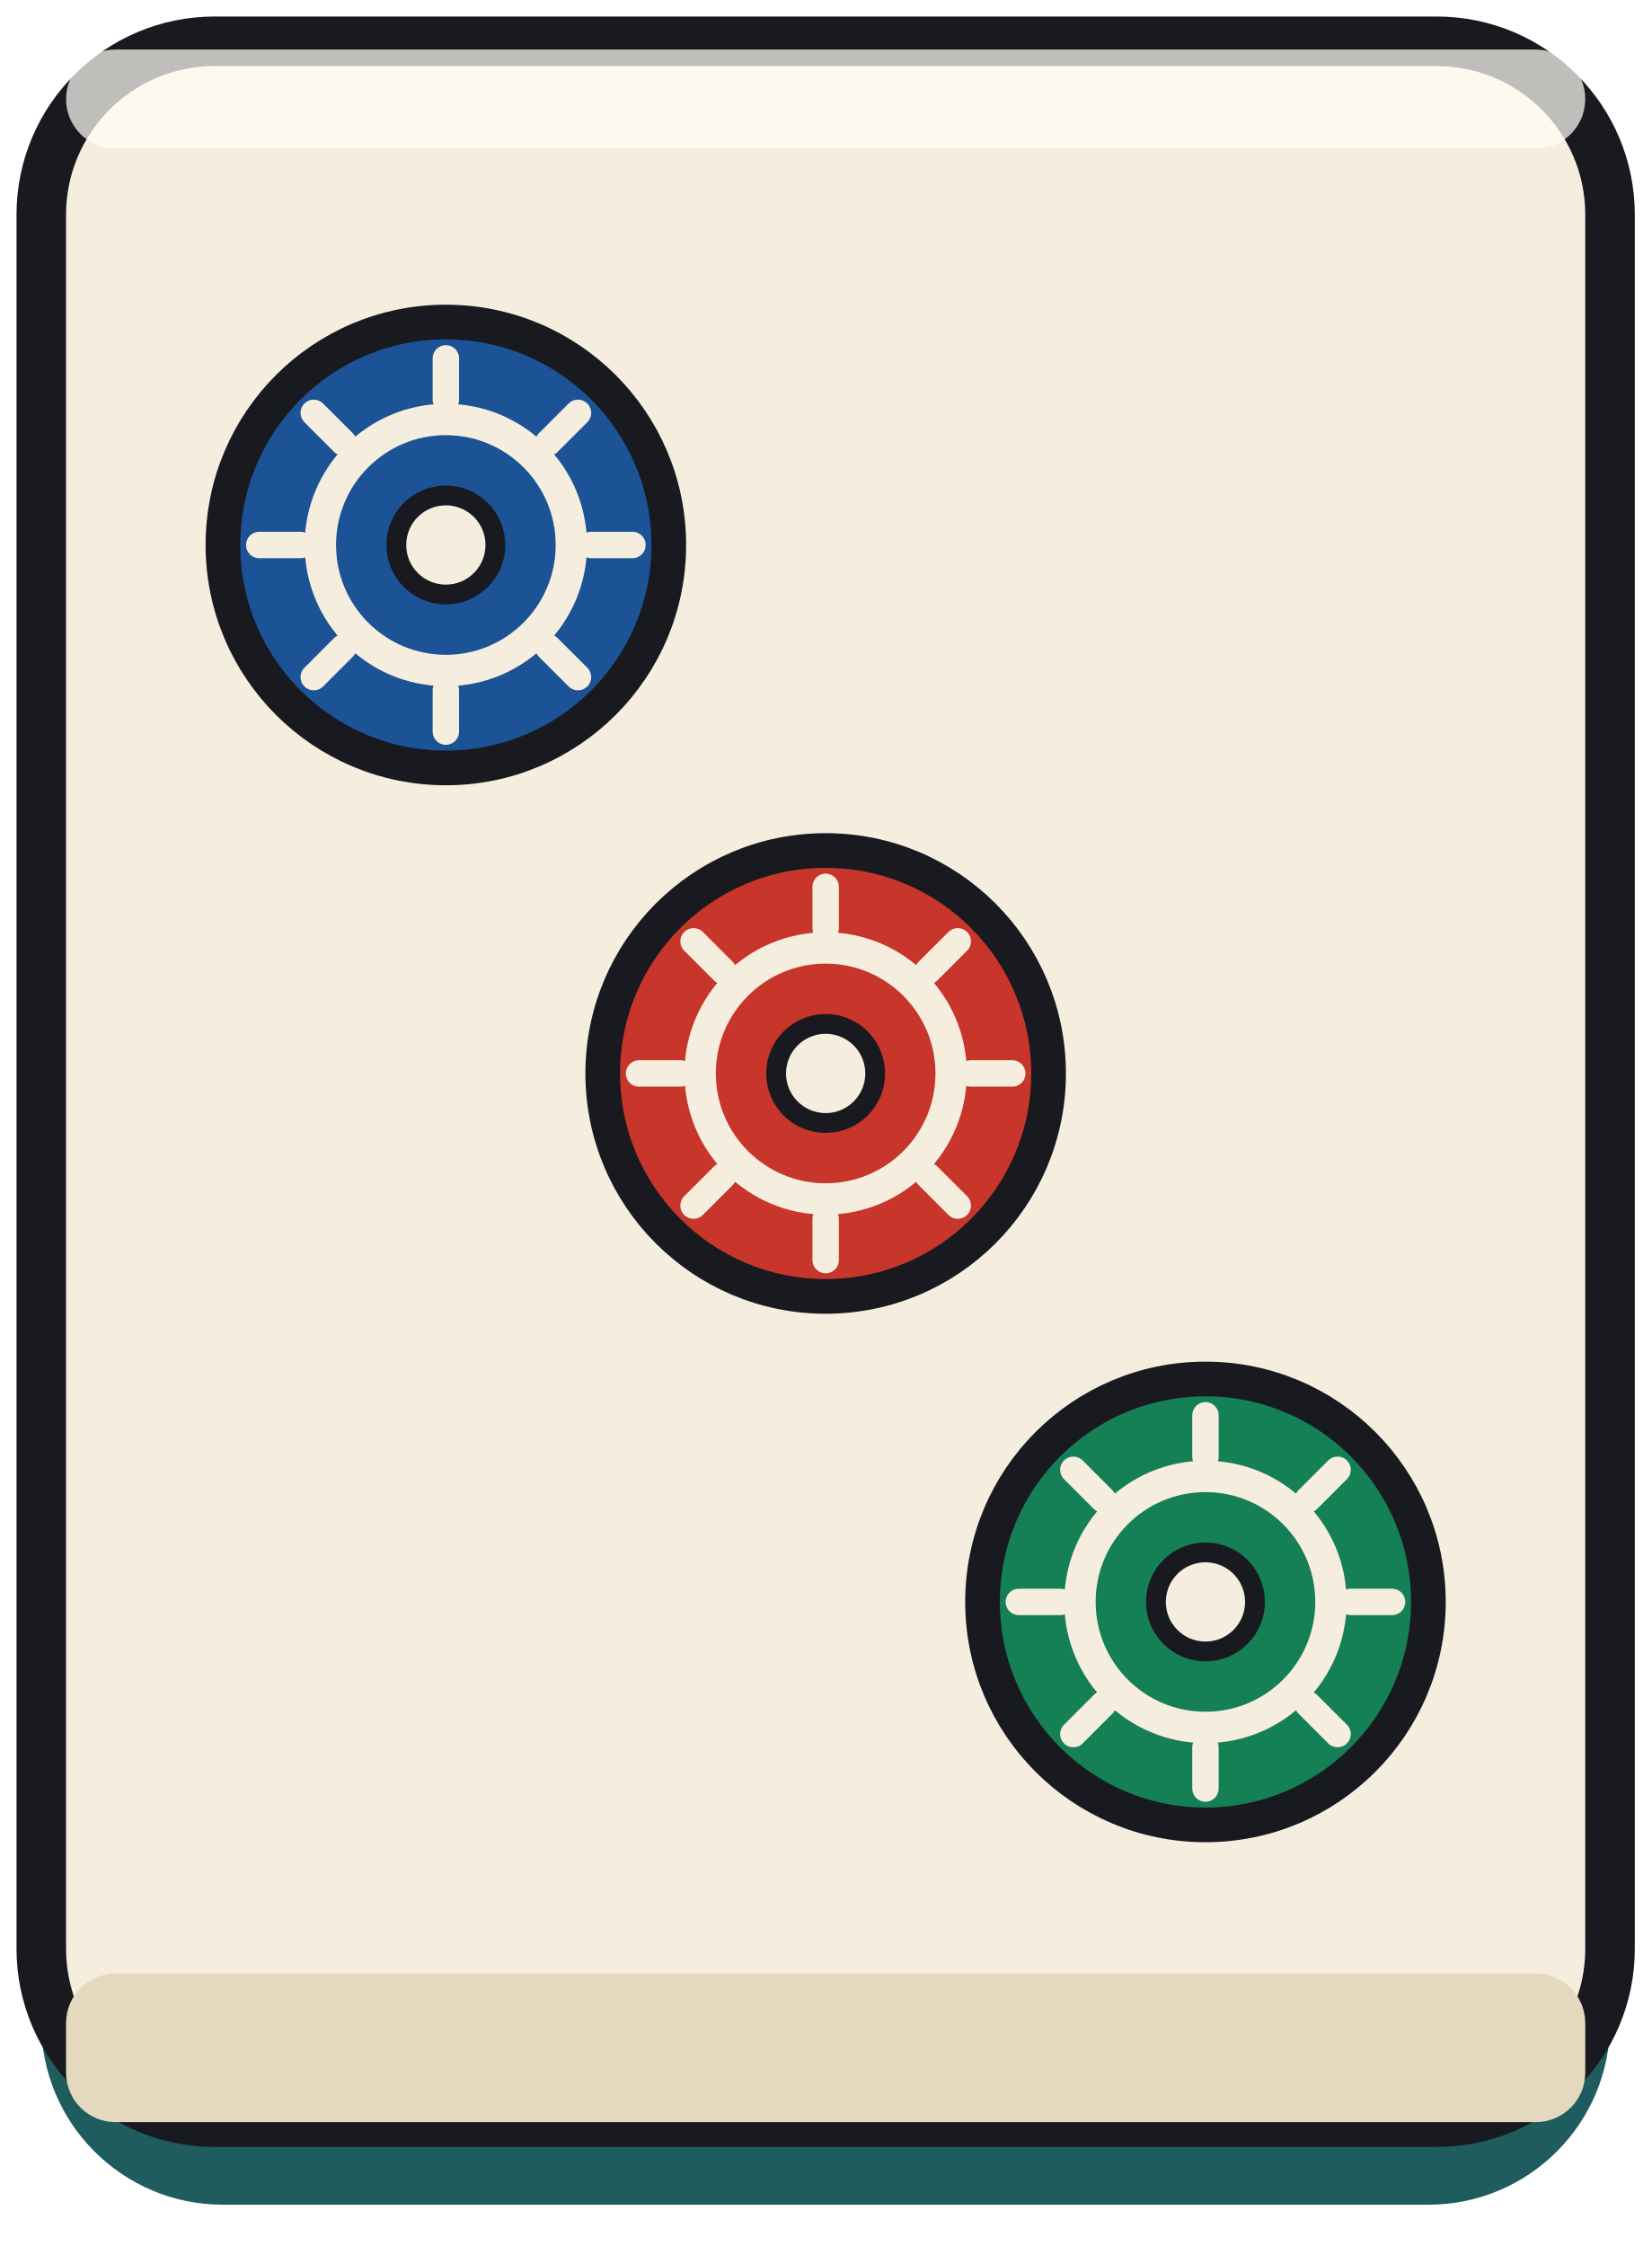
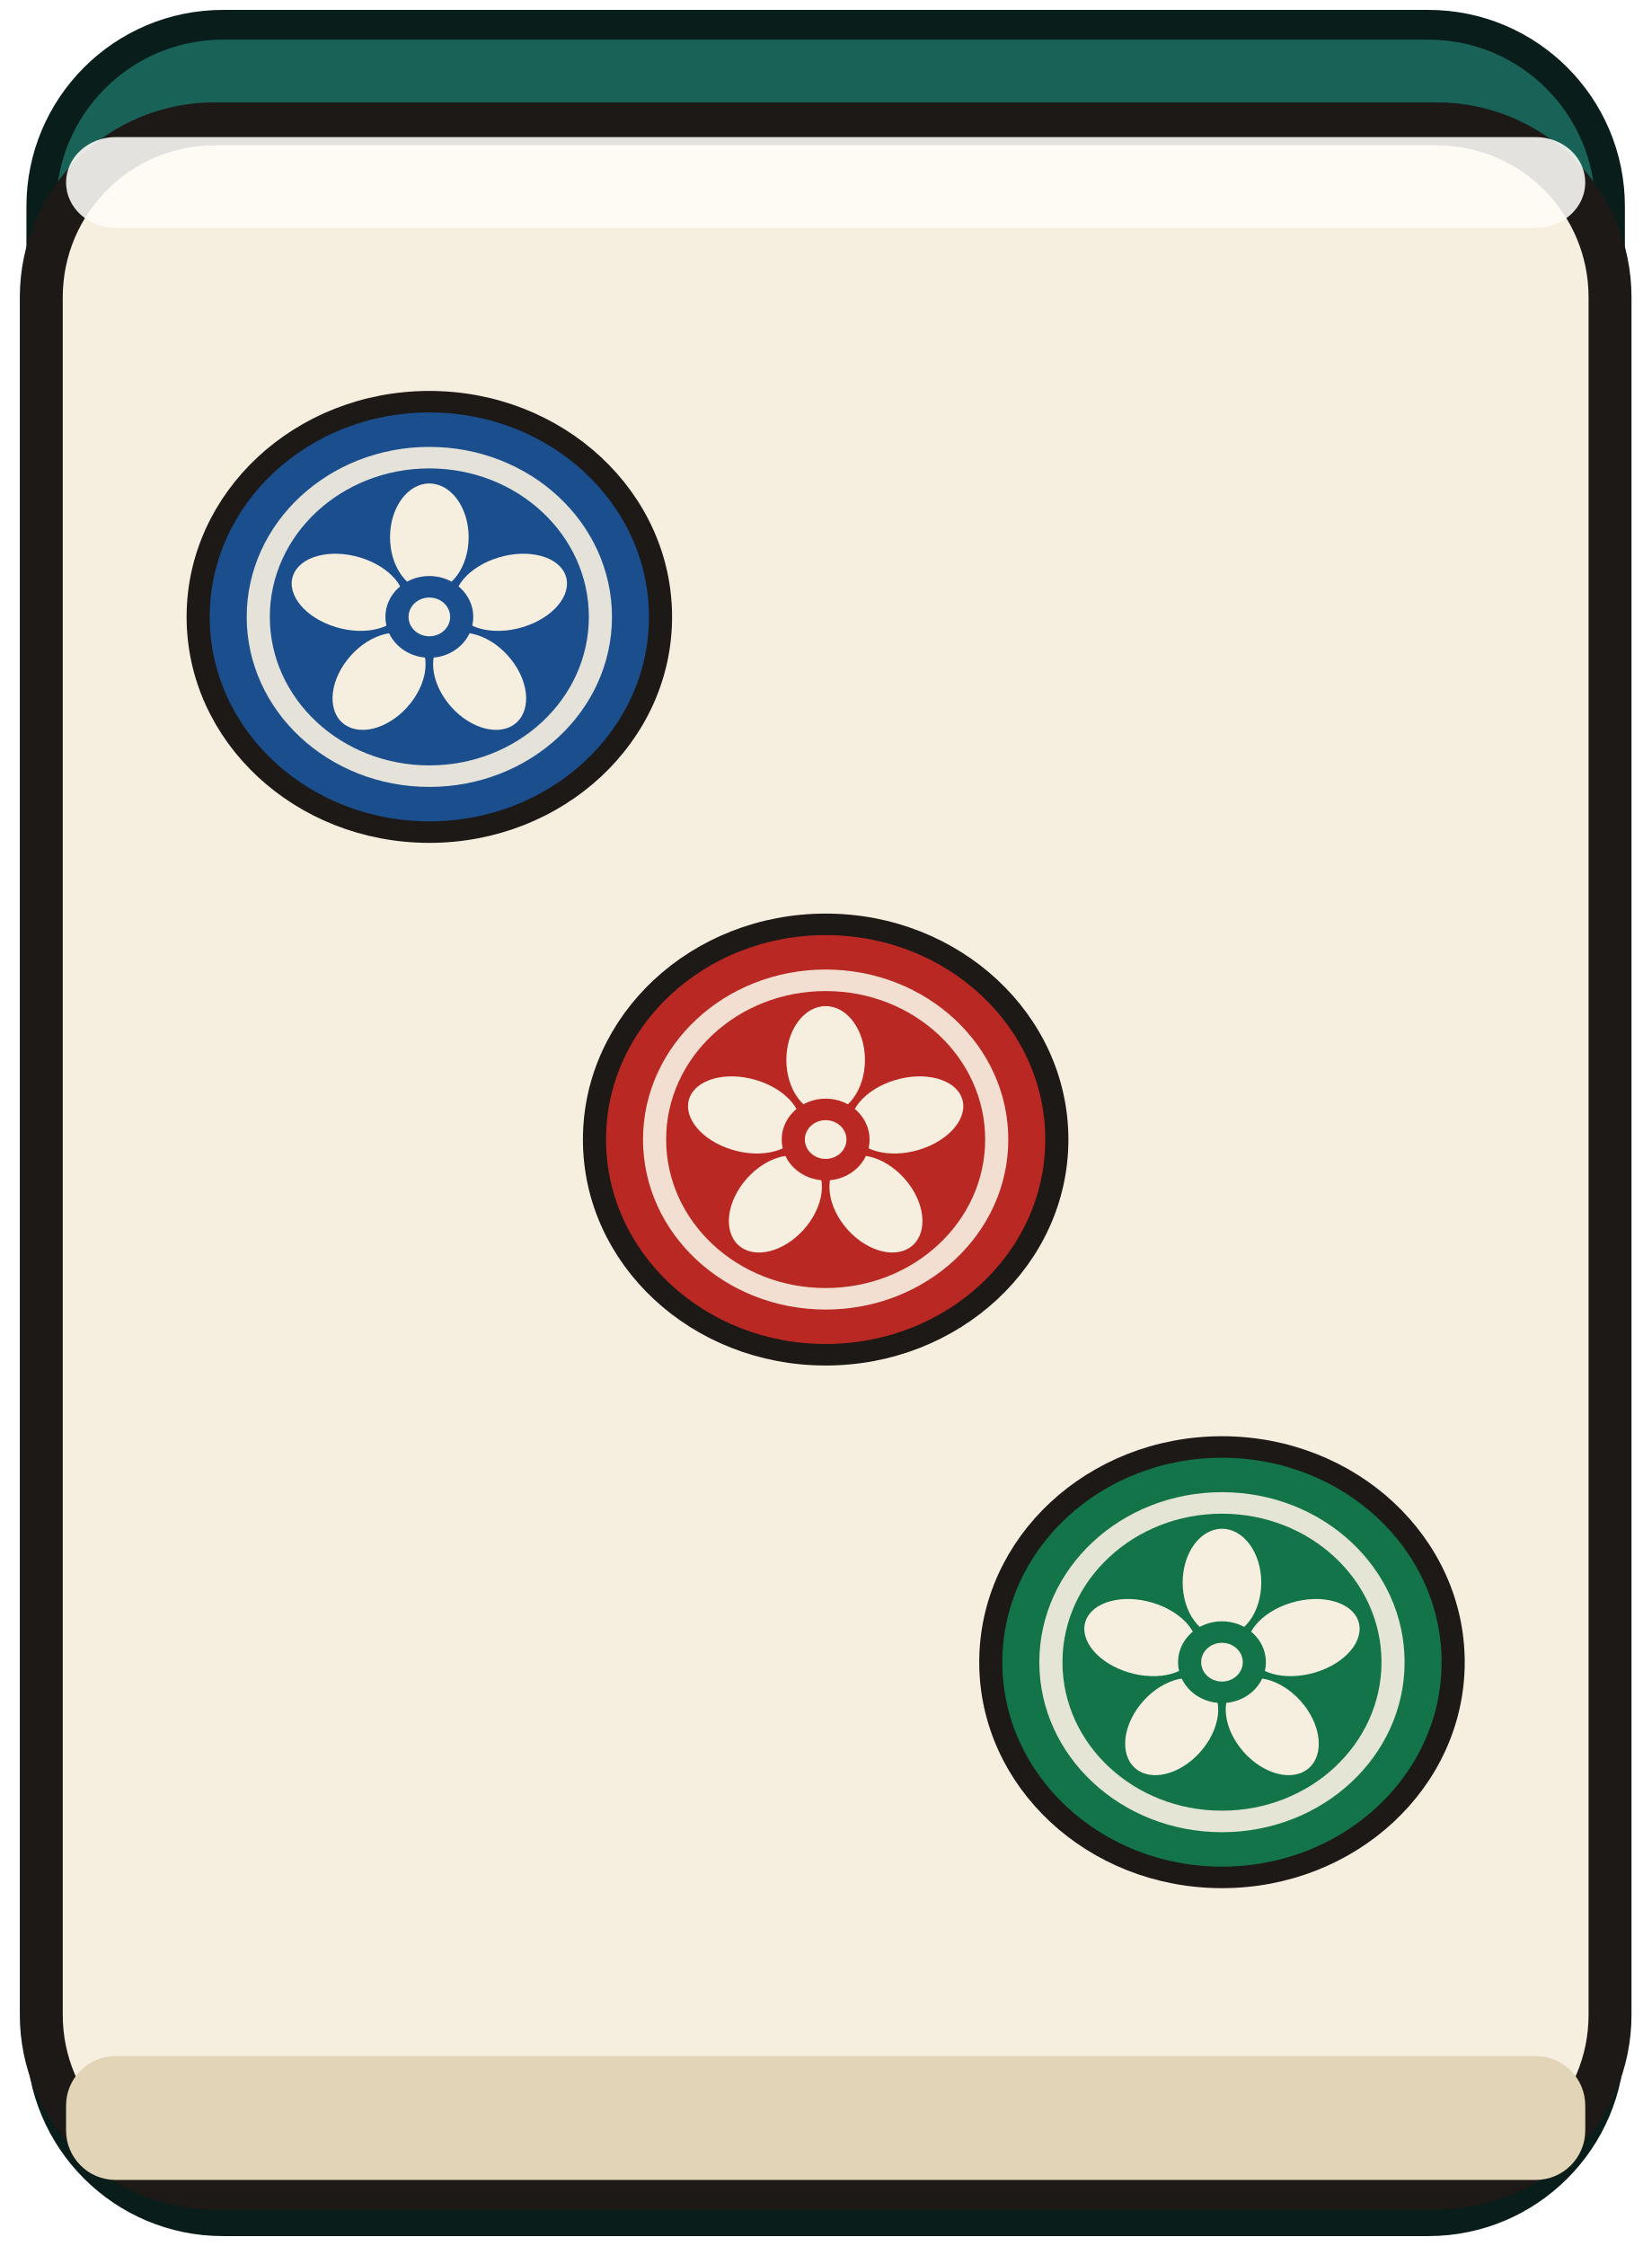
<svg xmlns="http://www.w3.org/2000/svg" viewBox="0 0 100 136">
-   <rect x="2.5" y="5.5" width="95" height="128" rx="11" fill="#1E5C5E" />
-   <rect x="2.5" y="2.5" width="95" height="126" rx="10.5" fill="#F5EEDF" stroke="#181A20" stroke-width="3" />
-   <rect x="4" y="3" width="92" height="6" rx="3" fill="#FFFDF5" opacity="0.72" />
-   <rect x="4" y="119.5" width="92" height="9" rx="3" fill="#E4D8BE" />
-   <g>
-     <circle cx="27" cy="33" r="13.5" fill="#1C5296" stroke="#181A20" stroke-width="2.1" />
-     <circle cx="27" cy="33" r="7.6" fill="none" stroke="#F5EEDF" stroke-width="1.9" />
-     <line x1="35.8" y1="33.0" x2="38.3" y2="33.0" stroke="#F5EEDF" stroke-width="1.6" stroke-linecap="round" />
-     <line x1="33.2" y1="39.2" x2="35.0" y2="41.0" stroke="#F5EEDF" stroke-width="1.6" stroke-linecap="round" />
-     <line x1="27.0" y1="41.8" x2="27.0" y2="44.3" stroke="#F5EEDF" stroke-width="1.6" stroke-linecap="round" />
-     <line x1="20.8" y1="39.2" x2="19.0" y2="41.0" stroke="#F5EEDF" stroke-width="1.6" stroke-linecap="round" />
-     <line x1="18.2" y1="33.0" x2="15.7" y2="33.0" stroke="#F5EEDF" stroke-width="1.6" stroke-linecap="round" />
-     <line x1="20.8" y1="26.8" x2="19.0" y2="25.0" stroke="#F5EEDF" stroke-width="1.6" stroke-linecap="round" />
-     <line x1="27.0" y1="24.2" x2="27.0" y2="21.7" stroke="#F5EEDF" stroke-width="1.6" stroke-linecap="round" />
-     <line x1="33.2" y1="26.8" x2="35.0" y2="25.0" stroke="#F5EEDF" stroke-width="1.6" stroke-linecap="round" />
-     <circle cx="27" cy="33" r="3.0" fill="#F5EEDF" stroke="#181A20" stroke-width="1.2" />
-   </g>
-   <g>
-     <circle cx="50" cy="65" r="13.5" fill="#C7352B" stroke="#181A20" stroke-width="2.1" />
-     <circle cx="50" cy="65" r="7.6" fill="none" stroke="#F5EEDF" stroke-width="1.9" />
-     <line x1="58.8" y1="65.0" x2="61.3" y2="65.0" stroke="#F5EEDF" stroke-width="1.6" stroke-linecap="round" />
-     <line x1="56.2" y1="71.2" x2="58.0" y2="73.0" stroke="#F5EEDF" stroke-width="1.6" stroke-linecap="round" />
-     <line x1="50.0" y1="73.8" x2="50.0" y2="76.3" stroke="#F5EEDF" stroke-width="1.6" stroke-linecap="round" />
-     <line x1="43.8" y1="71.2" x2="42.0" y2="73.0" stroke="#F5EEDF" stroke-width="1.6" stroke-linecap="round" />
-     <line x1="41.2" y1="65.0" x2="38.7" y2="65.0" stroke="#F5EEDF" stroke-width="1.6" stroke-linecap="round" />
-     <line x1="43.8" y1="58.8" x2="42.0" y2="57.0" stroke="#F5EEDF" stroke-width="1.6" stroke-linecap="round" />
-     <line x1="50.0" y1="56.2" x2="50.0" y2="53.7" stroke="#F5EEDF" stroke-width="1.6" stroke-linecap="round" />
-     <line x1="56.2" y1="58.8" x2="58.0" y2="57.0" stroke="#F5EEDF" stroke-width="1.6" stroke-linecap="round" />
-     <circle cx="50" cy="65" r="3.0" fill="#F5EEDF" stroke="#181A20" stroke-width="1.2" />
-   </g>
-   <g>
-     <circle cx="73" cy="97" r="13.5" fill="#157F56" stroke="#181A20" stroke-width="2.1" />
-     <circle cx="73" cy="97" r="7.6" fill="none" stroke="#F5EEDF" stroke-width="1.9" />
-     <line x1="81.8" y1="97.0" x2="84.3" y2="97.0" stroke="#F5EEDF" stroke-width="1.6" stroke-linecap="round" />
-     <line x1="79.2" y1="103.2" x2="81.0" y2="105.0" stroke="#F5EEDF" stroke-width="1.6" stroke-linecap="round" />
-     <line x1="73.0" y1="105.8" x2="73.0" y2="108.3" stroke="#F5EEDF" stroke-width="1.6" stroke-linecap="round" />
-     <line x1="66.8" y1="103.2" x2="65.0" y2="105.0" stroke="#F5EEDF" stroke-width="1.6" stroke-linecap="round" />
-     <line x1="64.2" y1="97.0" x2="61.7" y2="97.0" stroke="#F5EEDF" stroke-width="1.6" stroke-linecap="round" />
-     <line x1="66.8" y1="90.8" x2="65.0" y2="89.0" stroke="#F5EEDF" stroke-width="1.6" stroke-linecap="round" />
-     <line x1="73.0" y1="88.2" x2="73.0" y2="85.7" stroke="#F5EEDF" stroke-width="1.6" stroke-linecap="round" />
-     <line x1="79.2" y1="90.8" x2="81.0" y2="89.0" stroke="#F5EEDF" stroke-width="1.6" stroke-linecap="round" />
-     <circle cx="73" cy="97" r="3.0" fill="#F5EEDF" stroke="#181A20" stroke-width="1.2" />
+   <rect x="2.5" y="1.5" width="95" height="133" rx="11" fill="#186258" stroke="#091D1B" stroke-width="1.8" />
+   <rect x="2.5" y="7.5" width="95" height="125" rx="10.5" fill="#F6EFE0" stroke="#1C1917" stroke-width="2.6" />
+   <rect x="4" y="8.3" width="92" height="5.5" rx="3" fill="#FFFDF8" opacity="0.88" />
+   <rect x="4" y="124.5" width="92" height="7.5" rx="3" fill="#E2D4B7" />
+   <g transform="translate(0 8.50) scale(1 0.9308)">
+     <g>
+       <circle cx="26" cy="31" r="14" fill="#1B4E8D" stroke="#1C1917" stroke-width="1.4" />
+       <circle cx="26" cy="31" r="10.36" fill="none" stroke="#F6EFE0" stroke-width="1.40" opacity="0.92" />
+       <g transform="rotate(0 26 31)">
+         <ellipse cx="26" cy="25.82" rx="2.38" ry="3.50" fill="#F6EFE0" />
+       </g>
+       <g transform="rotate(72 26 31)">
+         <ellipse cx="26" cy="25.82" rx="2.38" ry="3.50" fill="#F6EFE0" />
+       </g>
+       <g transform="rotate(144 26 31)">
+         <ellipse cx="26" cy="25.82" rx="2.38" ry="3.50" fill="#F6EFE0" />
+       </g>
+       <g transform="rotate(216 26 31)">
+         <ellipse cx="26" cy="25.82" rx="2.38" ry="3.50" fill="#F6EFE0" />
+       </g>
+       <g transform="rotate(288 26 31)">
+         <ellipse cx="26" cy="25.82" rx="2.38" ry="3.50" fill="#F6EFE0" />
+       </g>
+       <circle cx="26" cy="31" r="2.66" fill="#1B4E8D" />
+       <circle cx="26" cy="31" r="1.26" fill="#F6EFE0" />
+     </g>
+     <g>
+       <circle cx="50" cy="65" r="14" fill="#B92822" stroke="#1C1917" stroke-width="1.4" />
+       <circle cx="50" cy="65" r="10.36" fill="none" stroke="#F6EFE0" stroke-width="1.40" opacity="0.92" />
+       <g transform="rotate(0 50 65)">
+         <ellipse cx="50" cy="59.82" rx="2.38" ry="3.50" fill="#F6EFE0" />
+       </g>
+       <g transform="rotate(72 50 65)">
+         <ellipse cx="50" cy="59.82" rx="2.38" ry="3.50" fill="#F6EFE0" />
+       </g>
+       <g transform="rotate(144 50 65)">
+         <ellipse cx="50" cy="59.82" rx="2.38" ry="3.50" fill="#F6EFE0" />
+       </g>
+       <g transform="rotate(216 50 65)">
+         <ellipse cx="50" cy="59.82" rx="2.38" ry="3.50" fill="#F6EFE0" />
+       </g>
+       <g transform="rotate(288 50 65)">
+         <ellipse cx="50" cy="59.82" rx="2.38" ry="3.50" fill="#F6EFE0" />
+       </g>
+       <circle cx="50" cy="65" r="2.66" fill="#B92822" />
+       <circle cx="50" cy="65" r="1.26" fill="#F6EFE0" />
+     </g>
+     <g>
+       <circle cx="74" cy="99" r="14" fill="#137449" stroke="#1C1917" stroke-width="1.4" />
+       <circle cx="74" cy="99" r="10.36" fill="none" stroke="#F6EFE0" stroke-width="1.40" opacity="0.92" />
+       <g transform="rotate(0 74 99)">
+         <ellipse cx="74" cy="93.82" rx="2.38" ry="3.50" fill="#F6EFE0" />
+       </g>
+       <g transform="rotate(72 74 99)">
+         <ellipse cx="74" cy="93.82" rx="2.38" ry="3.50" fill="#F6EFE0" />
+       </g>
+       <g transform="rotate(144 74 99)">
+         <ellipse cx="74" cy="93.82" rx="2.38" ry="3.50" fill="#F6EFE0" />
+       </g>
+       <g transform="rotate(216 74 99)">
+         <ellipse cx="74" cy="93.82" rx="2.38" ry="3.50" fill="#F6EFE0" />
+       </g>
+       <g transform="rotate(288 74 99)">
+         <ellipse cx="74" cy="93.82" rx="2.38" ry="3.50" fill="#F6EFE0" />
+       </g>
+       <circle cx="74" cy="99" r="2.66" fill="#137449" />
+       <circle cx="74" cy="99" r="1.26" fill="#F6EFE0" />
+     </g>
  </g>
</svg>
